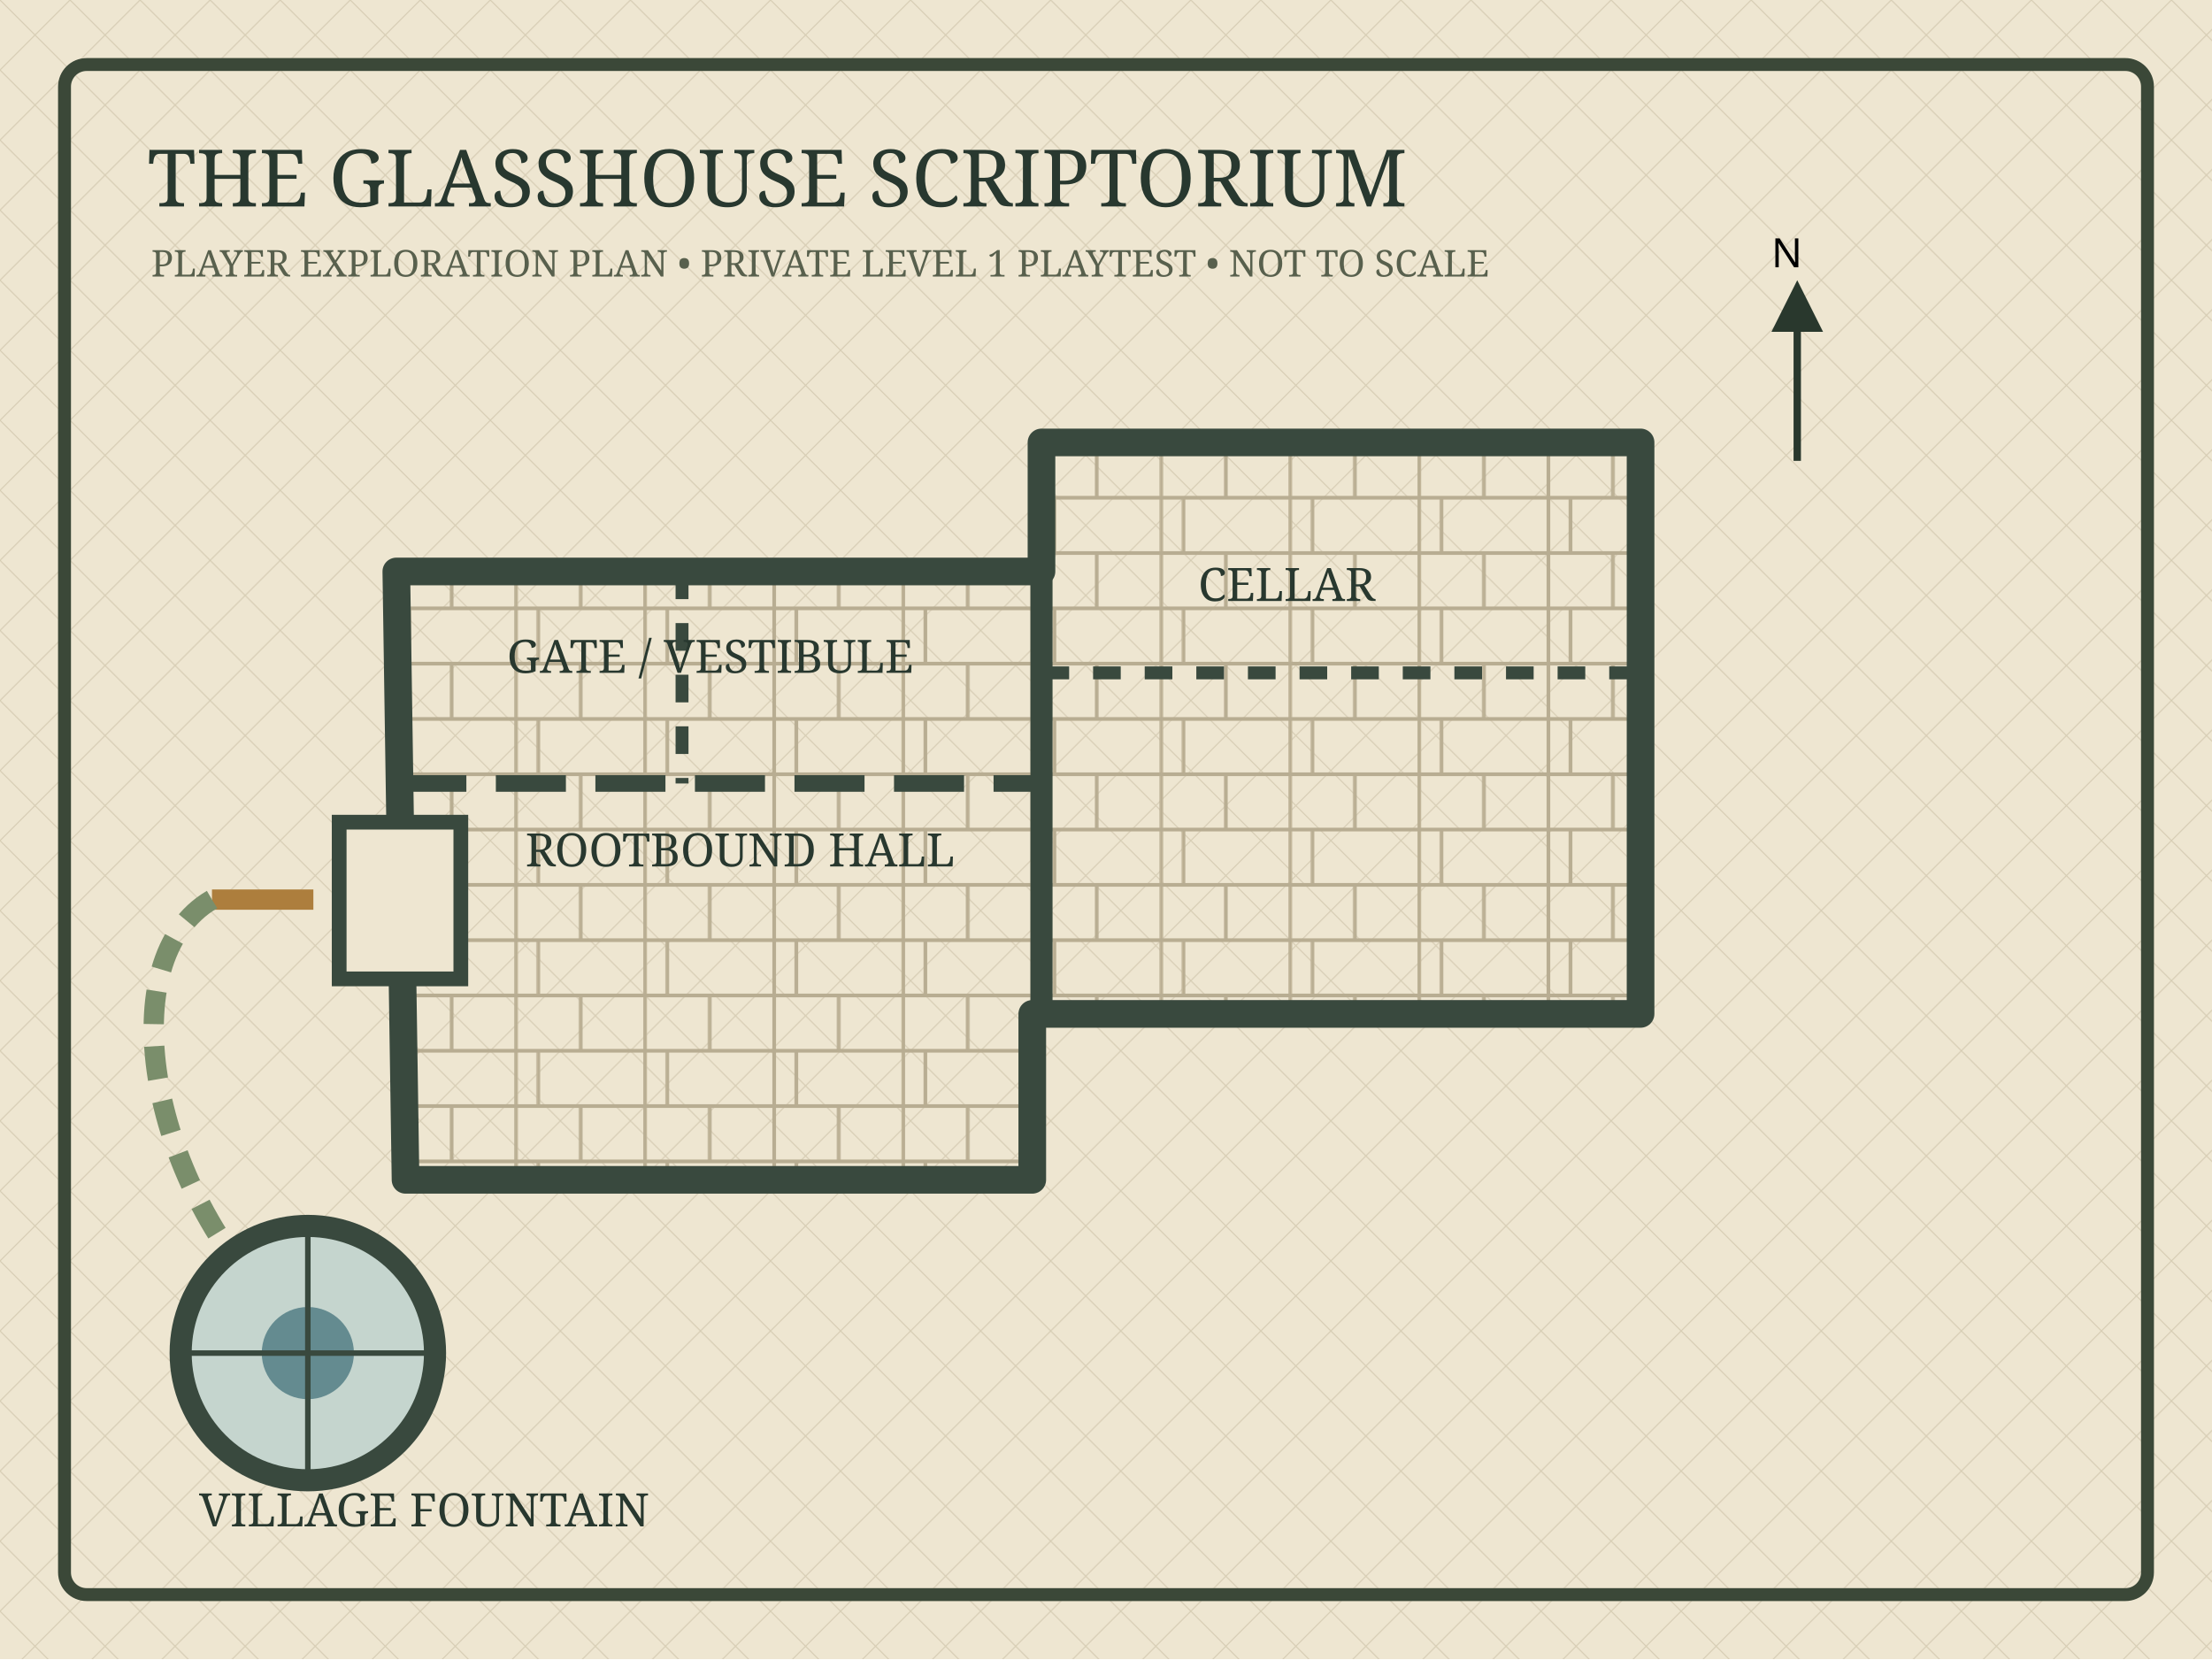
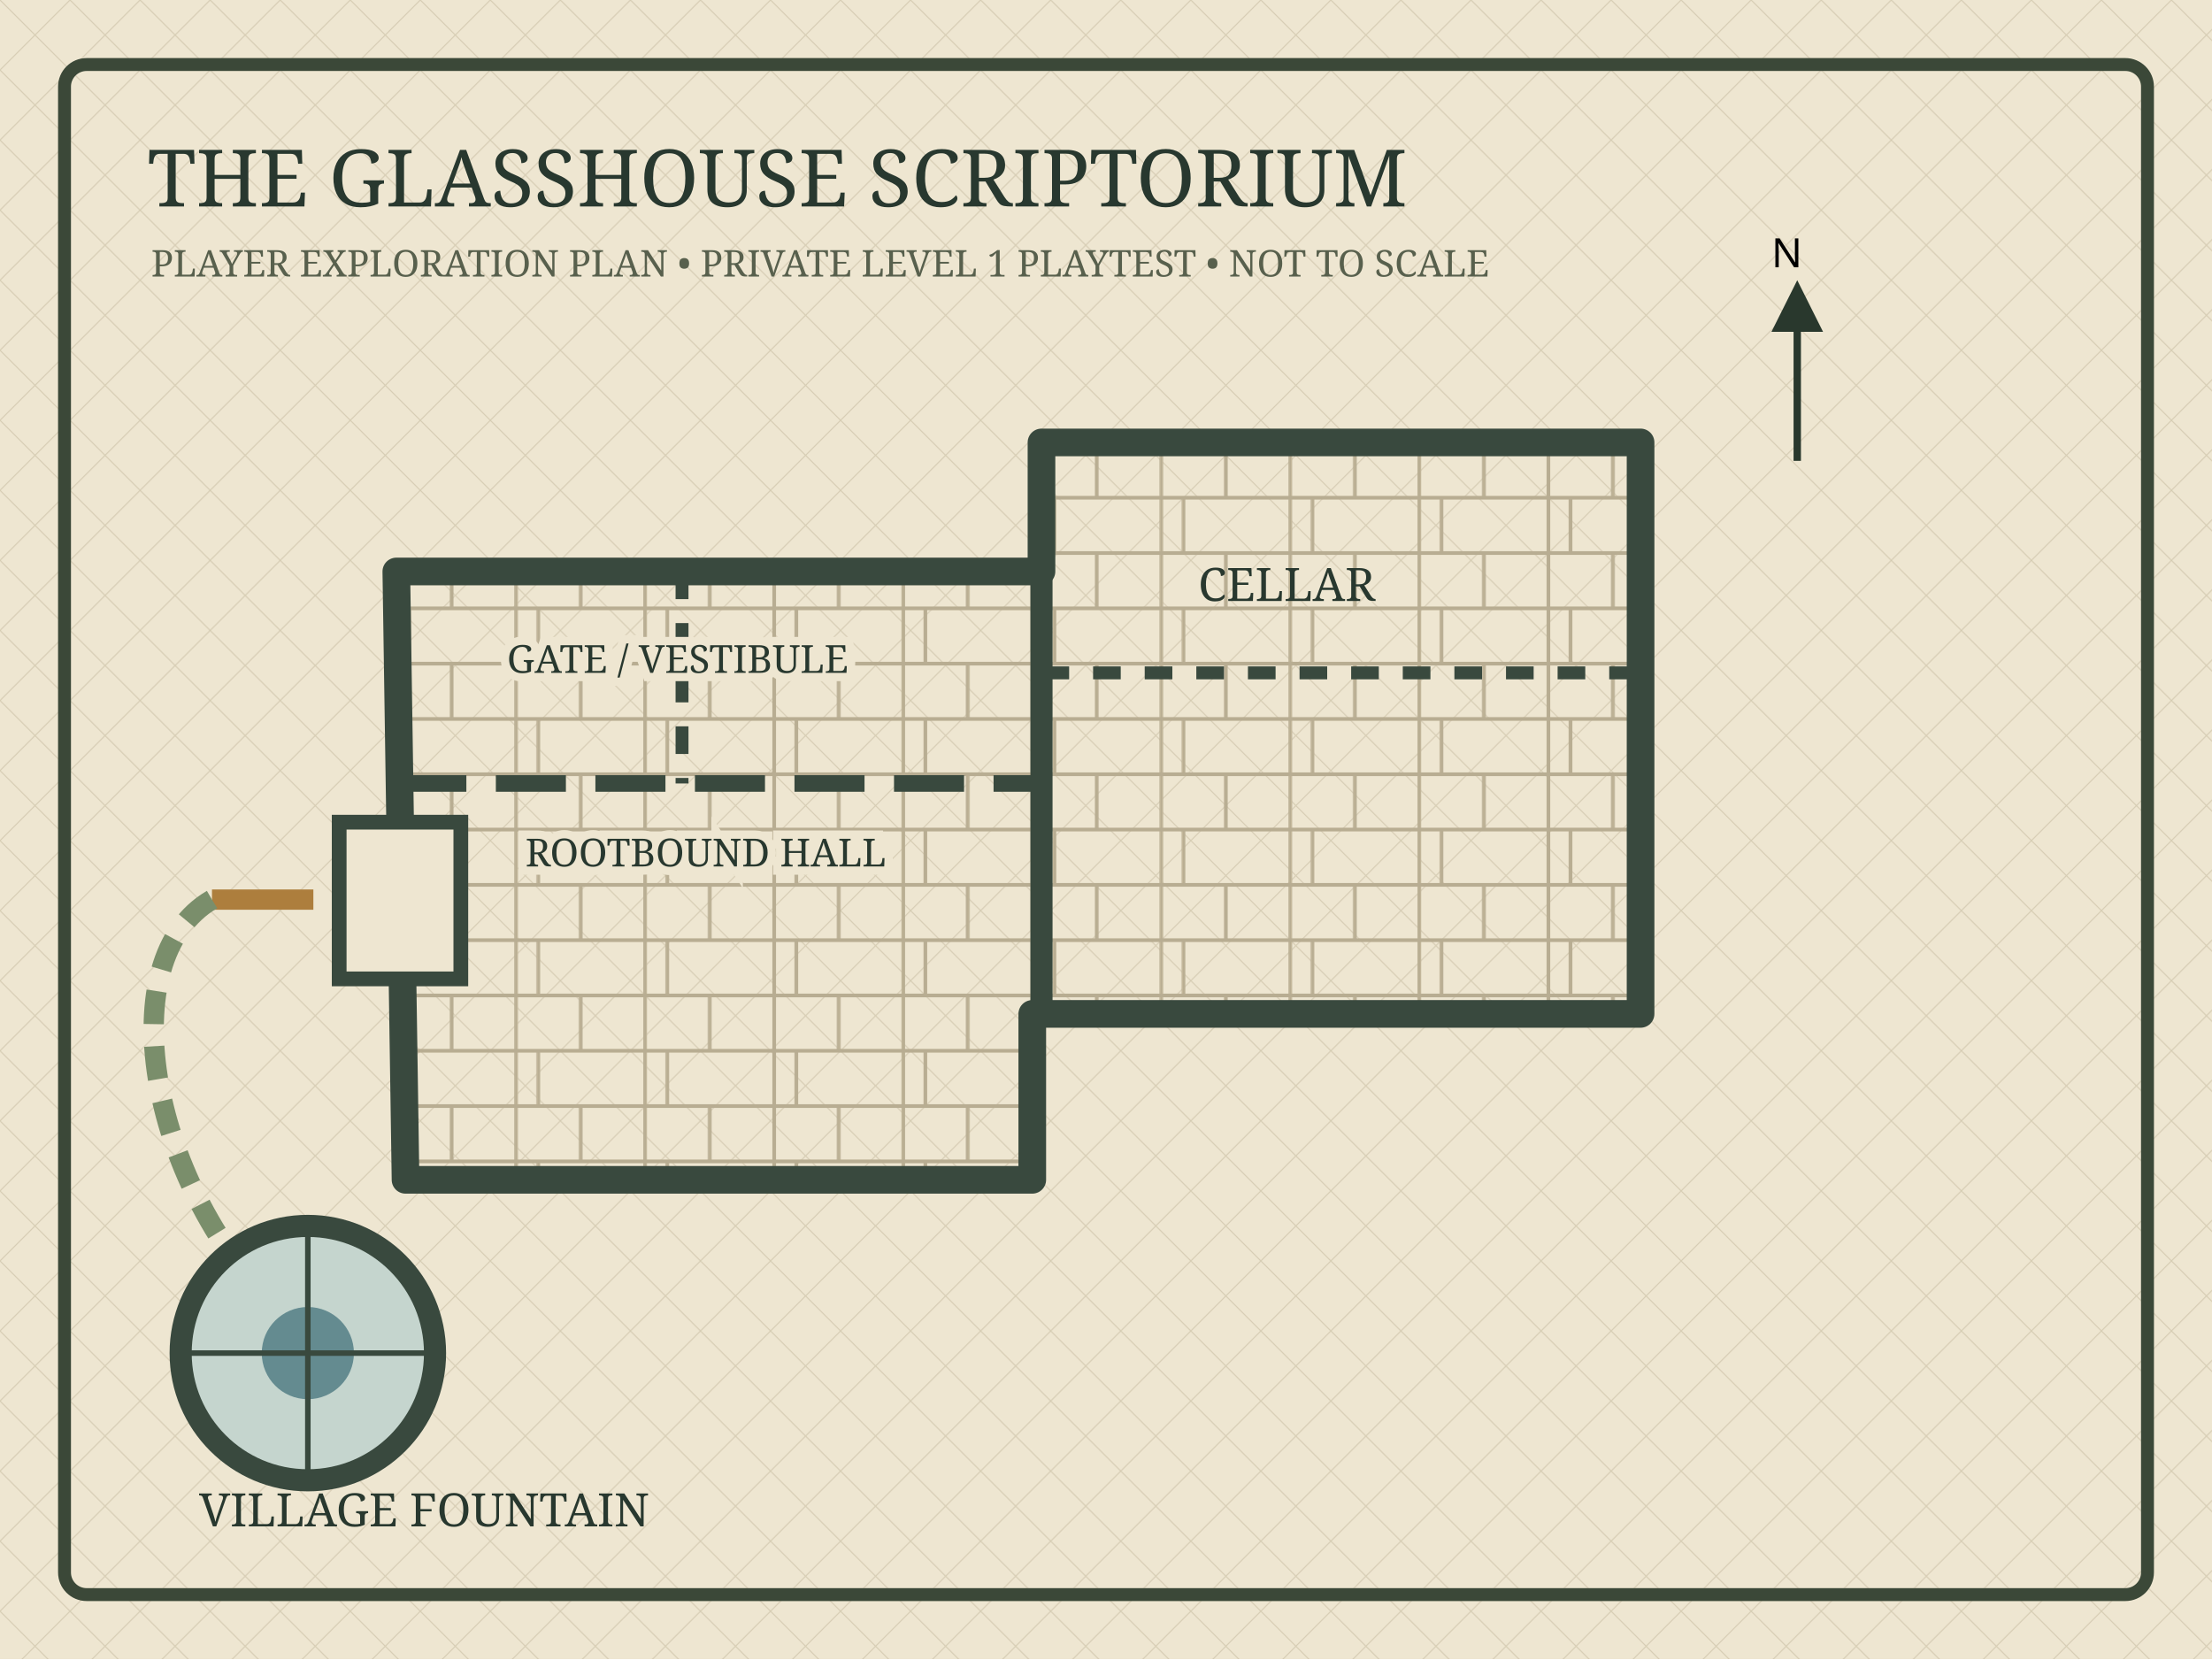
<svg xmlns="http://www.w3.org/2000/svg" viewBox="0 0 1200 900" role="img" aria-labelledby="title desc">
  <defs>
    <pattern id="paper" width="38" height="38" patternUnits="userSpaceOnUse">
      <rect width="38" height="38" fill="#eee6d1" />
      <path d="M0 0L38 38M38 0L0 38" stroke="#d7cdb5" stroke-width=".6" />
    </pattern>
    <pattern id="stone" width="70" height="60" patternUnits="userSpaceOnUse">
      <path d="M0 0H70V60H0ZM0 30H70M35 0V30M12 30V60" fill="none" stroke="#b8ad92" stroke-width="2" />
    </pattern>
  </defs>
  <rect width="1200" height="900" fill="url(#paper)" />
  <rect x="35" y="35" width="1130" height="830" rx="12" fill="none" stroke="#3b4838" stroke-width="7" />
  <text x="80" y="112" font-family="Georgia,serif" font-size="43" fill="#28382f">THE GLASSHOUSE SCRIPTORIUM</text>
  <text x="82" y="150" font-family="Georgia,serif" font-size="20" fill="#58604d">PLAYER EXPLORATION PLAN • PRIVATE LEVEL 1 PLAYTEST • NOT TO SCALE</text>
  <path d="M215 310H565V240H890V550H560V640H220Z" fill="url(#stone)" stroke="#39493e" stroke-width="15" stroke-linejoin="round" />
  <path d="M565 240V550M560 550V640" stroke="#39493e" stroke-width="12" />
  <path d="M215 425H565" stroke="#39493e" stroke-width="9" stroke-dasharray="38 16" />
  <path d="M370 310V425" stroke="#39493e" stroke-width="7" stroke-dasharray="15 13" />
  <path d="M565 365H890" stroke="#39493e" stroke-width="7" stroke-dasharray="15 13" />
  <rect x="184" y="446" width="66" height="85" fill="#eee6d1" stroke="#39493e" stroke-width="8" />
  <path d="M170 488H115" stroke="#ad7e3d" stroke-width="11" />
  <path d="M115 488C60 520 80 640 150 710" fill="none" stroke="#7a8e6b" stroke-width="11" stroke-dasharray="18 12" />
  <circle cx="167" cy="734" r="69" fill="#c5d5ce" stroke="#39493e" stroke-width="12" />
  <circle cx="167" cy="734" r="25" fill="#648b90" />
  <path d="M167 665V803M98 734H236" stroke="#39493e" stroke-width="3" />
  <g font-family="Georgia,serif" fill="#28382f" font-size="25">
-     <text x="275" y="365">GATE / VESTIBULE</text>
-     <text x="285" y="470">ROOTBOUND HALL</text>
+     <text x="275" y="365" font-size="21" stroke="#eee6d1" stroke-width="9" paint-order="stroke fill">GATE / VESTIBULE</text>
+     <text x="285" y="470" font-size="21" stroke="#eee6d1" stroke-width="9" paint-order="stroke fill">ROOTBOUND HALL</text>
    <text x="650" y="326">CELLAR</text>
    <text x="108" y="828">VILLAGE FOUNTAIN</text>
  </g>
  <path d="M975 250V160" stroke="#29382d" stroke-width="4" />
  <path d="M975 152l-14 28h28z" fill="#29382d" />
  <text x="961" y="145" font-size="22" font-family="sans-serif">N</text>
</svg>
